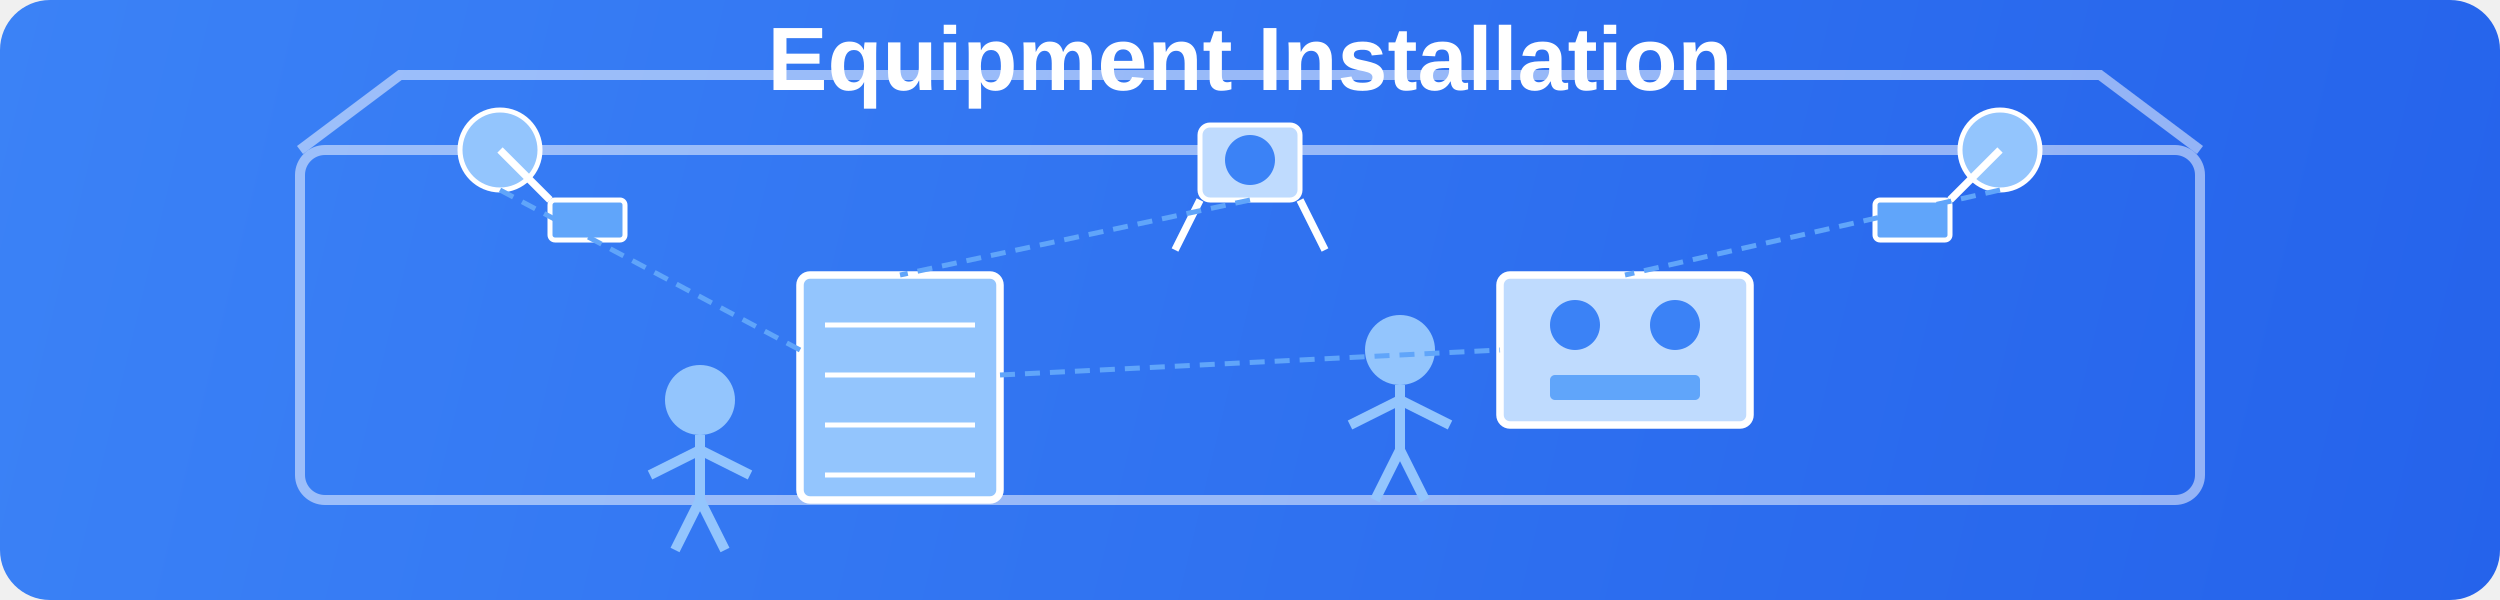
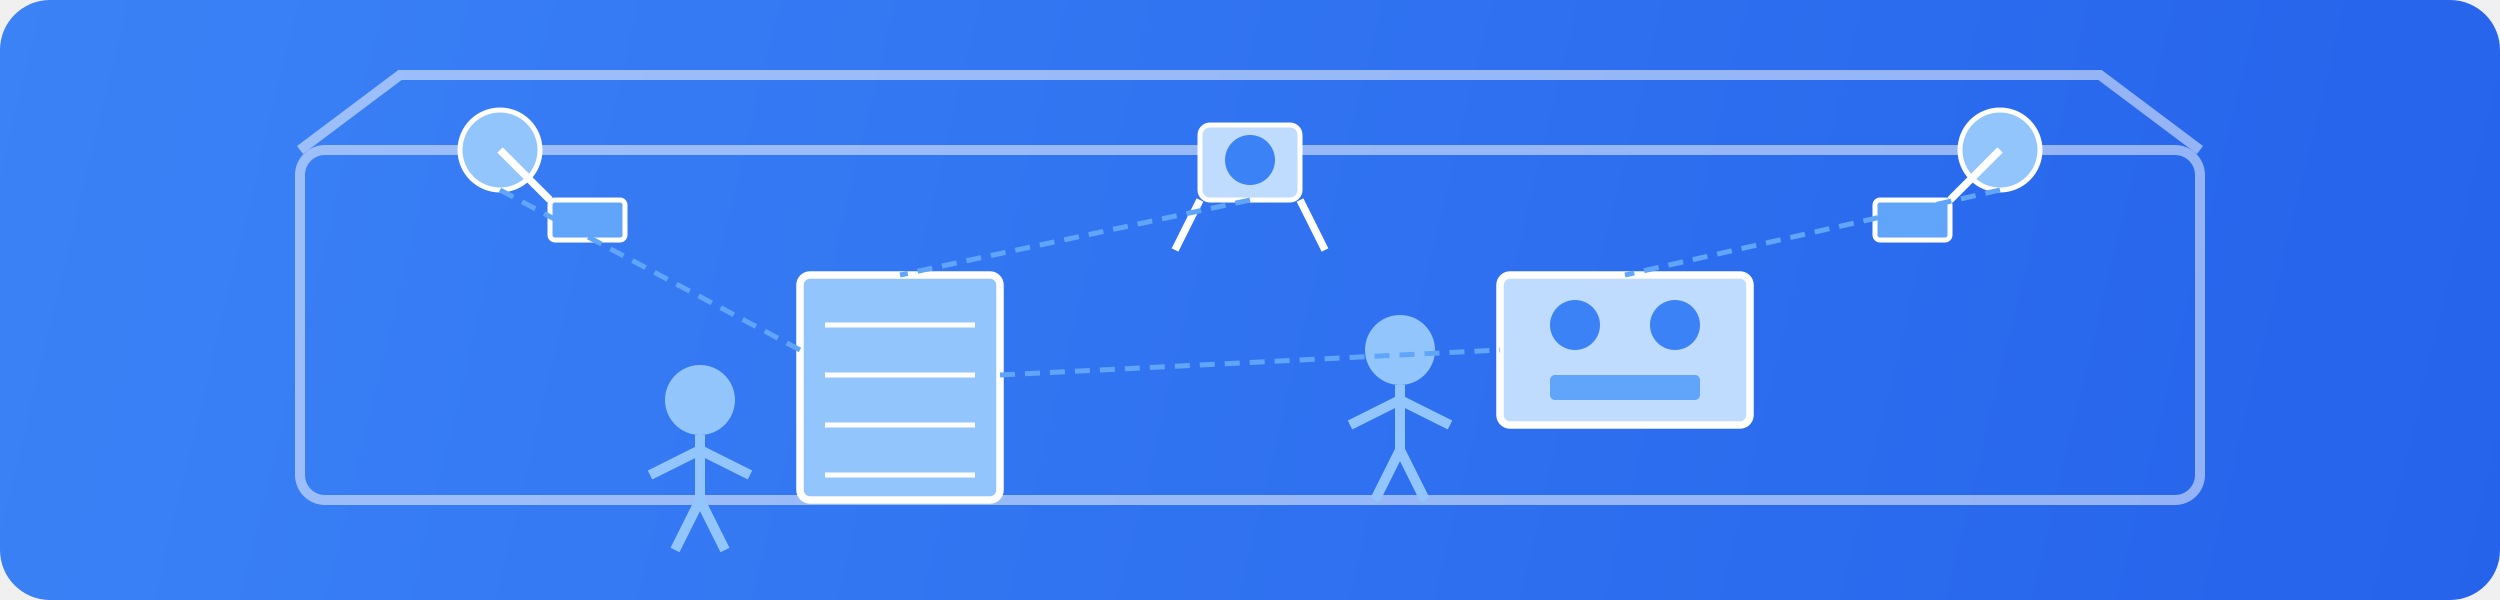
<svg xmlns="http://www.w3.org/2000/svg" width="500" height="120" viewBox="0 0 500 120" fill="none">
  <rect width="500" height="120" rx="10" fill="url(#paint0_linear)" />
  <rect x="60" y="30" width="380" height="70" rx="5" stroke="white" stroke-width="2" stroke-opacity="0.5" fill="none" />
  <path d="M60 30L80 15H420L440 30" stroke="white" stroke-width="2" stroke-opacity="0.5" fill="none" />
  <circle cx="100" cy="30" r="8" fill="#93C5FD" stroke="white" stroke-width="1" />
  <path d="M100 30L110 40" stroke="white" stroke-width="1.5" />
  <rect x="110" y="40" width="15" height="8" rx="1" fill="#60A5FA" stroke="white" stroke-width="1" />
  <circle cx="400" cy="30" r="8" fill="#93C5FD" stroke="white" stroke-width="1" />
  <path d="M400 30L390 40" stroke="white" stroke-width="1.5" />
  <rect x="375" y="40" width="15" height="8" rx="1" fill="#60A5FA" stroke="white" stroke-width="1" />
  <rect x="240" y="25" width="20" height="15" rx="2" fill="#BFDBFE" stroke="white" stroke-width="1" />
  <circle cx="250" cy="32" r="5" fill="#3B82F6" />
  <path d="M240 40L235 50" stroke="white" stroke-width="1.5" />
  <path d="M260 40L265 50" stroke="white" stroke-width="1.5" />
  <rect x="160" y="55" width="40" height="45" rx="2" fill="#93C5FD" stroke="white" stroke-width="1.5" />
  <line x1="165" y1="65" x2="195" y2="65" stroke="white" stroke-width="1" />
  <line x1="165" y1="75" x2="195" y2="75" stroke="white" stroke-width="1" />
  <line x1="165" y1="85" x2="195" y2="85" stroke="white" stroke-width="1" />
  <line x1="165" y1="95" x2="195" y2="95" stroke="white" stroke-width="1" />
  <rect x="300" y="55" width="50" height="30" rx="2" fill="#BFDBFE" stroke="white" stroke-width="1.5" />
  <circle cx="315" cy="65" r="5" fill="#3B82F6" />
  <circle cx="335" cy="65" r="5" fill="#3B82F6" />
  <rect x="310" y="75" width="30" height="5" rx="1" fill="#60A5FA" />
  <circle cx="140" cy="80" r="7" fill="#93C5FD" />
  <line x1="140" y1="87" x2="140" y2="100" stroke="#93C5FD" stroke-width="2" />
  <line x1="140" y1="90" x2="130" y2="95" stroke="#93C5FD" stroke-width="2" />
  <line x1="140" y1="90" x2="150" y2="95" stroke="#93C5FD" stroke-width="2" />
  <line x1="140" y1="100" x2="135" y2="110" stroke="#93C5FD" stroke-width="2" />
  <line x1="140" y1="100" x2="145" y2="110" stroke="#93C5FD" stroke-width="2" />
  <circle cx="280" cy="70" r="7" fill="#93C5FD" />
  <line x1="280" y1="77" x2="280" y2="90" stroke="#93C5FD" stroke-width="2" />
  <line x1="280" y1="80" x2="270" y2="85" stroke="#93C5FD" stroke-width="2" />
  <line x1="280" y1="80" x2="290" y2="85" stroke="#93C5FD" stroke-width="2" />
  <line x1="280" y1="90" x2="275" y2="100" stroke="#93C5FD" stroke-width="2" />
  <line x1="280" y1="90" x2="285" y2="100" stroke="#93C5FD" stroke-width="2" />
  <path d="M100 38L160 70" stroke="#60A5FA" stroke-width="1" stroke-dasharray="3 2" />
  <path d="M250 40L180 55" stroke="#60A5FA" stroke-width="1" stroke-dasharray="3 2" />
  <path d="M400 38L325 55" stroke="#60A5FA" stroke-width="1" stroke-dasharray="3 2" />
  <path d="M200 75L300 70" stroke="#60A5FA" stroke-width="1" stroke-dasharray="3 2" />
-   <text x="50%" y="18" font-family="Arial, sans-serif" font-size="18" font-weight="bold" text-anchor="middle" fill="white">Equipment Installation</text>
  <defs>
    <linearGradient id="paint0_linear" x1="0" y1="0" x2="500" y2="120" gradientUnits="userSpaceOnUse">
      <stop stop-color="#3B82F6" />
      <stop offset="1" stop-color="#2563EB" />
    </linearGradient>
  </defs>
</svg>
